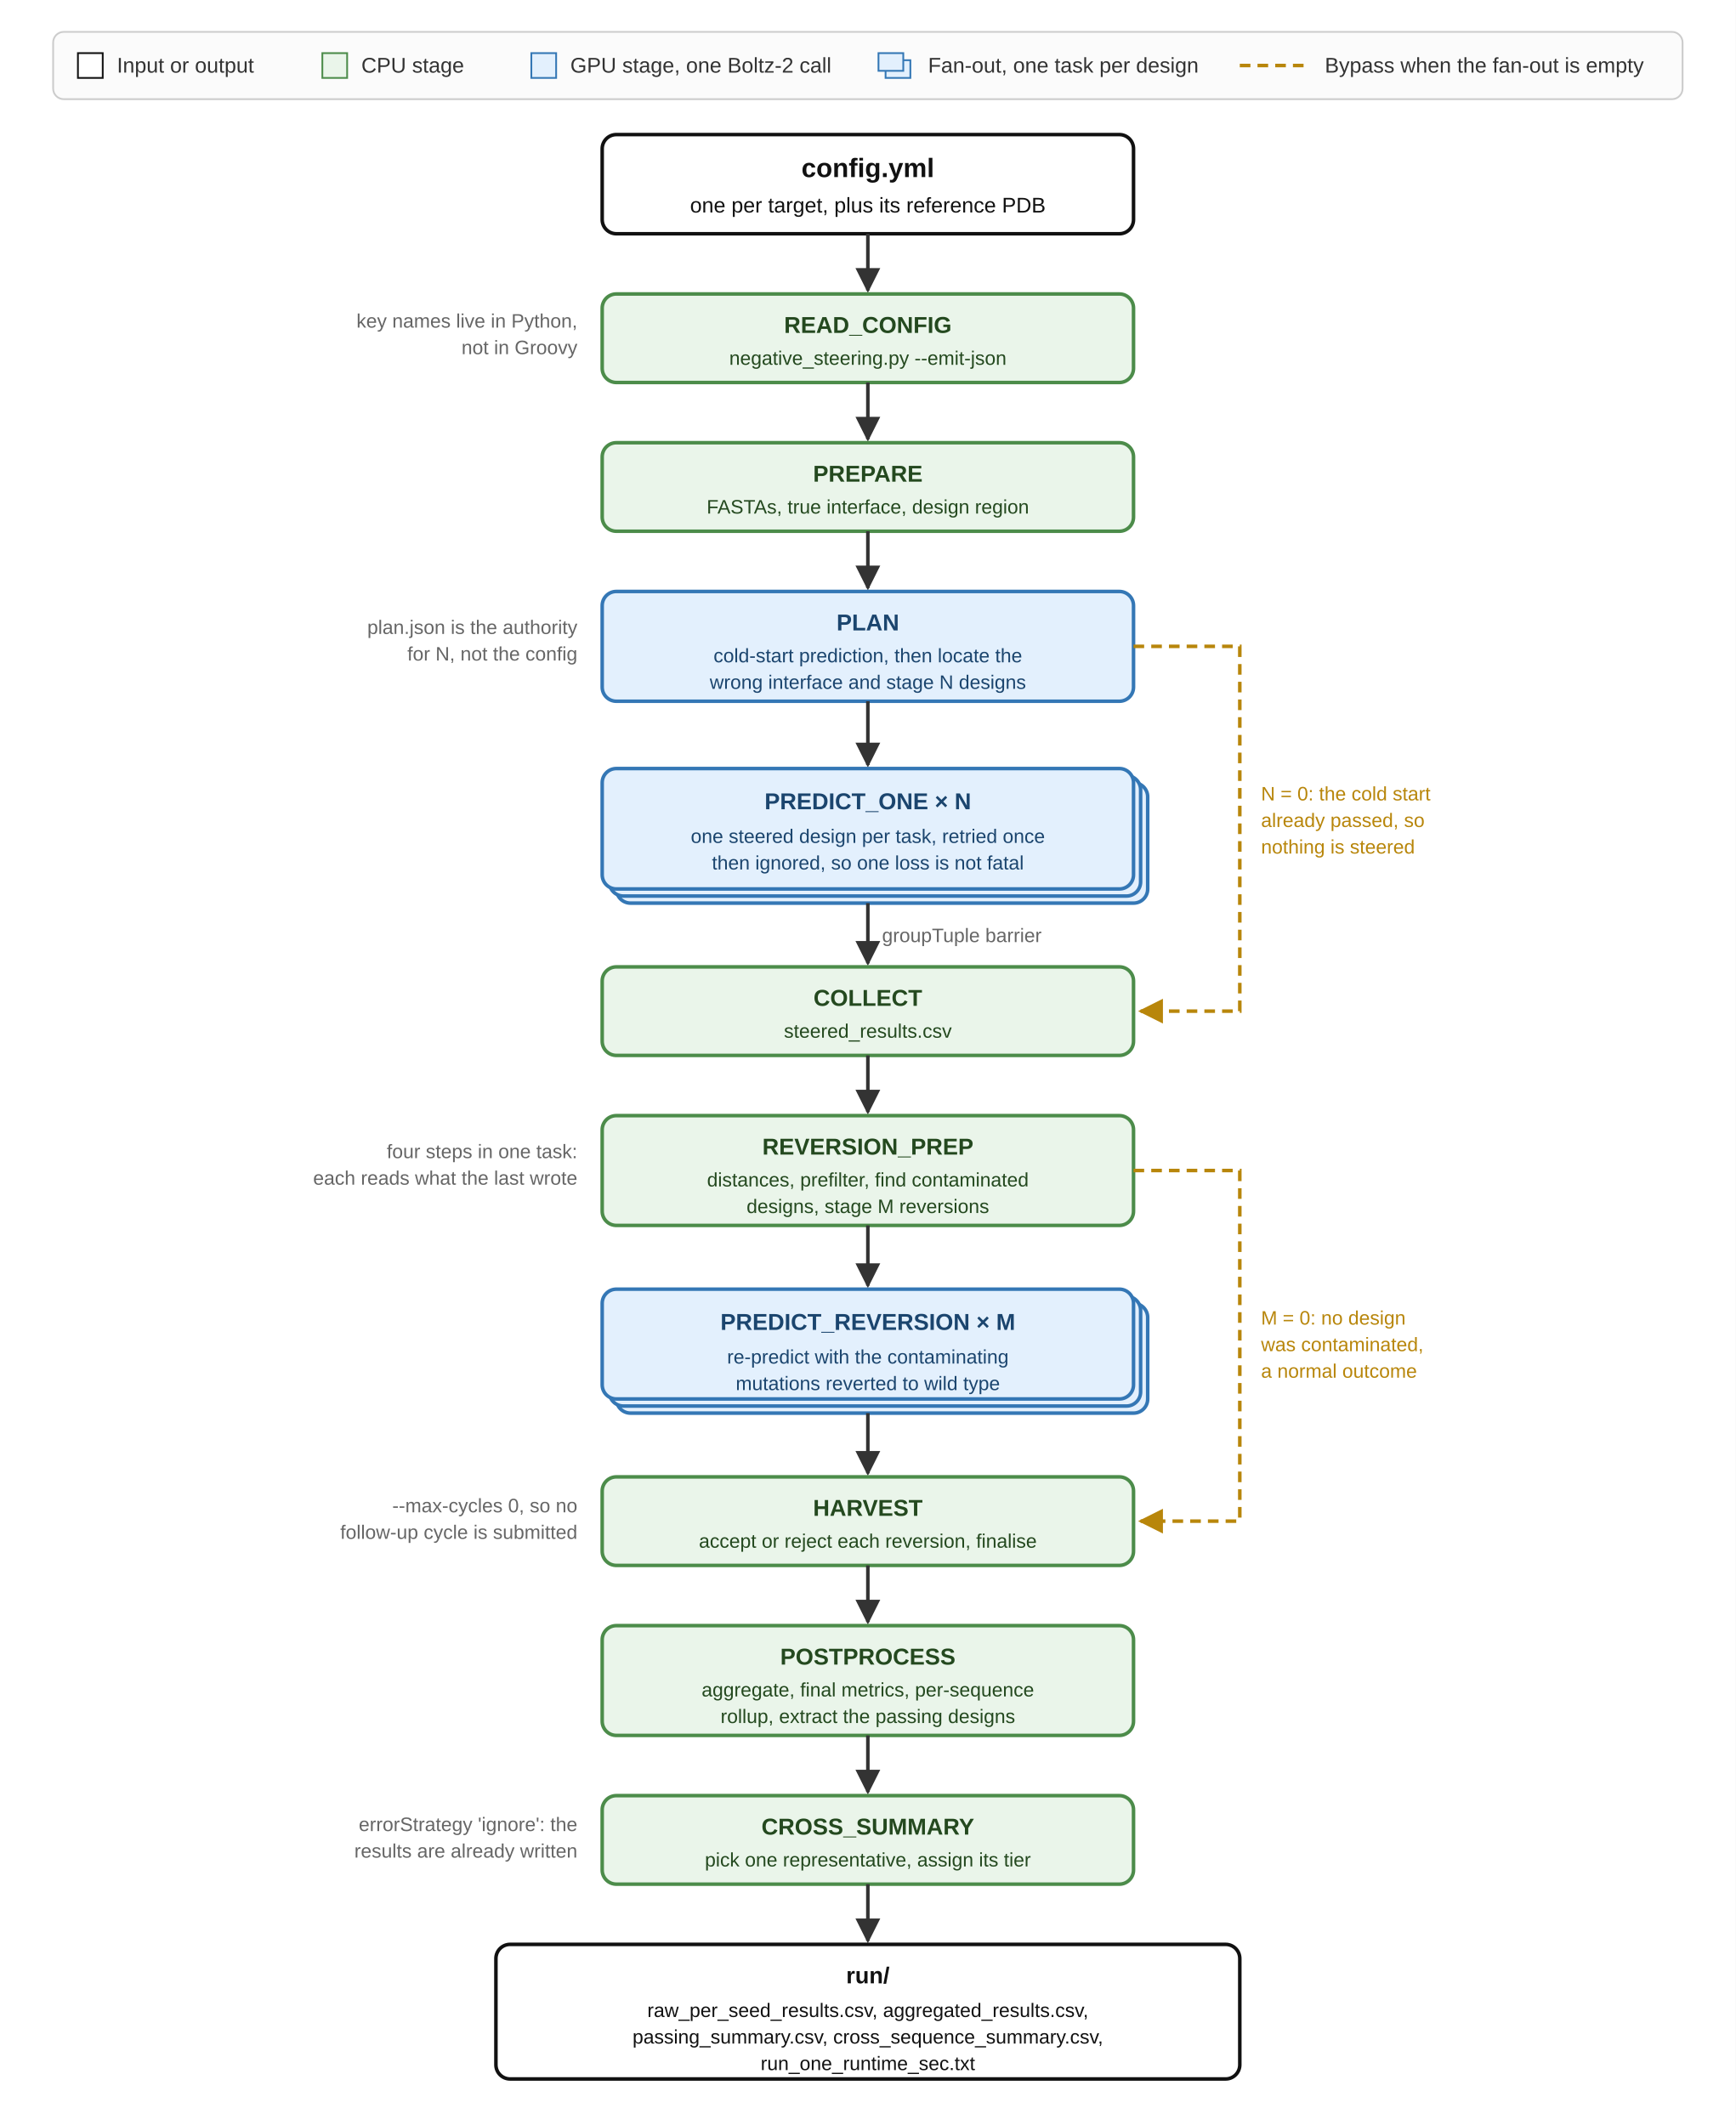
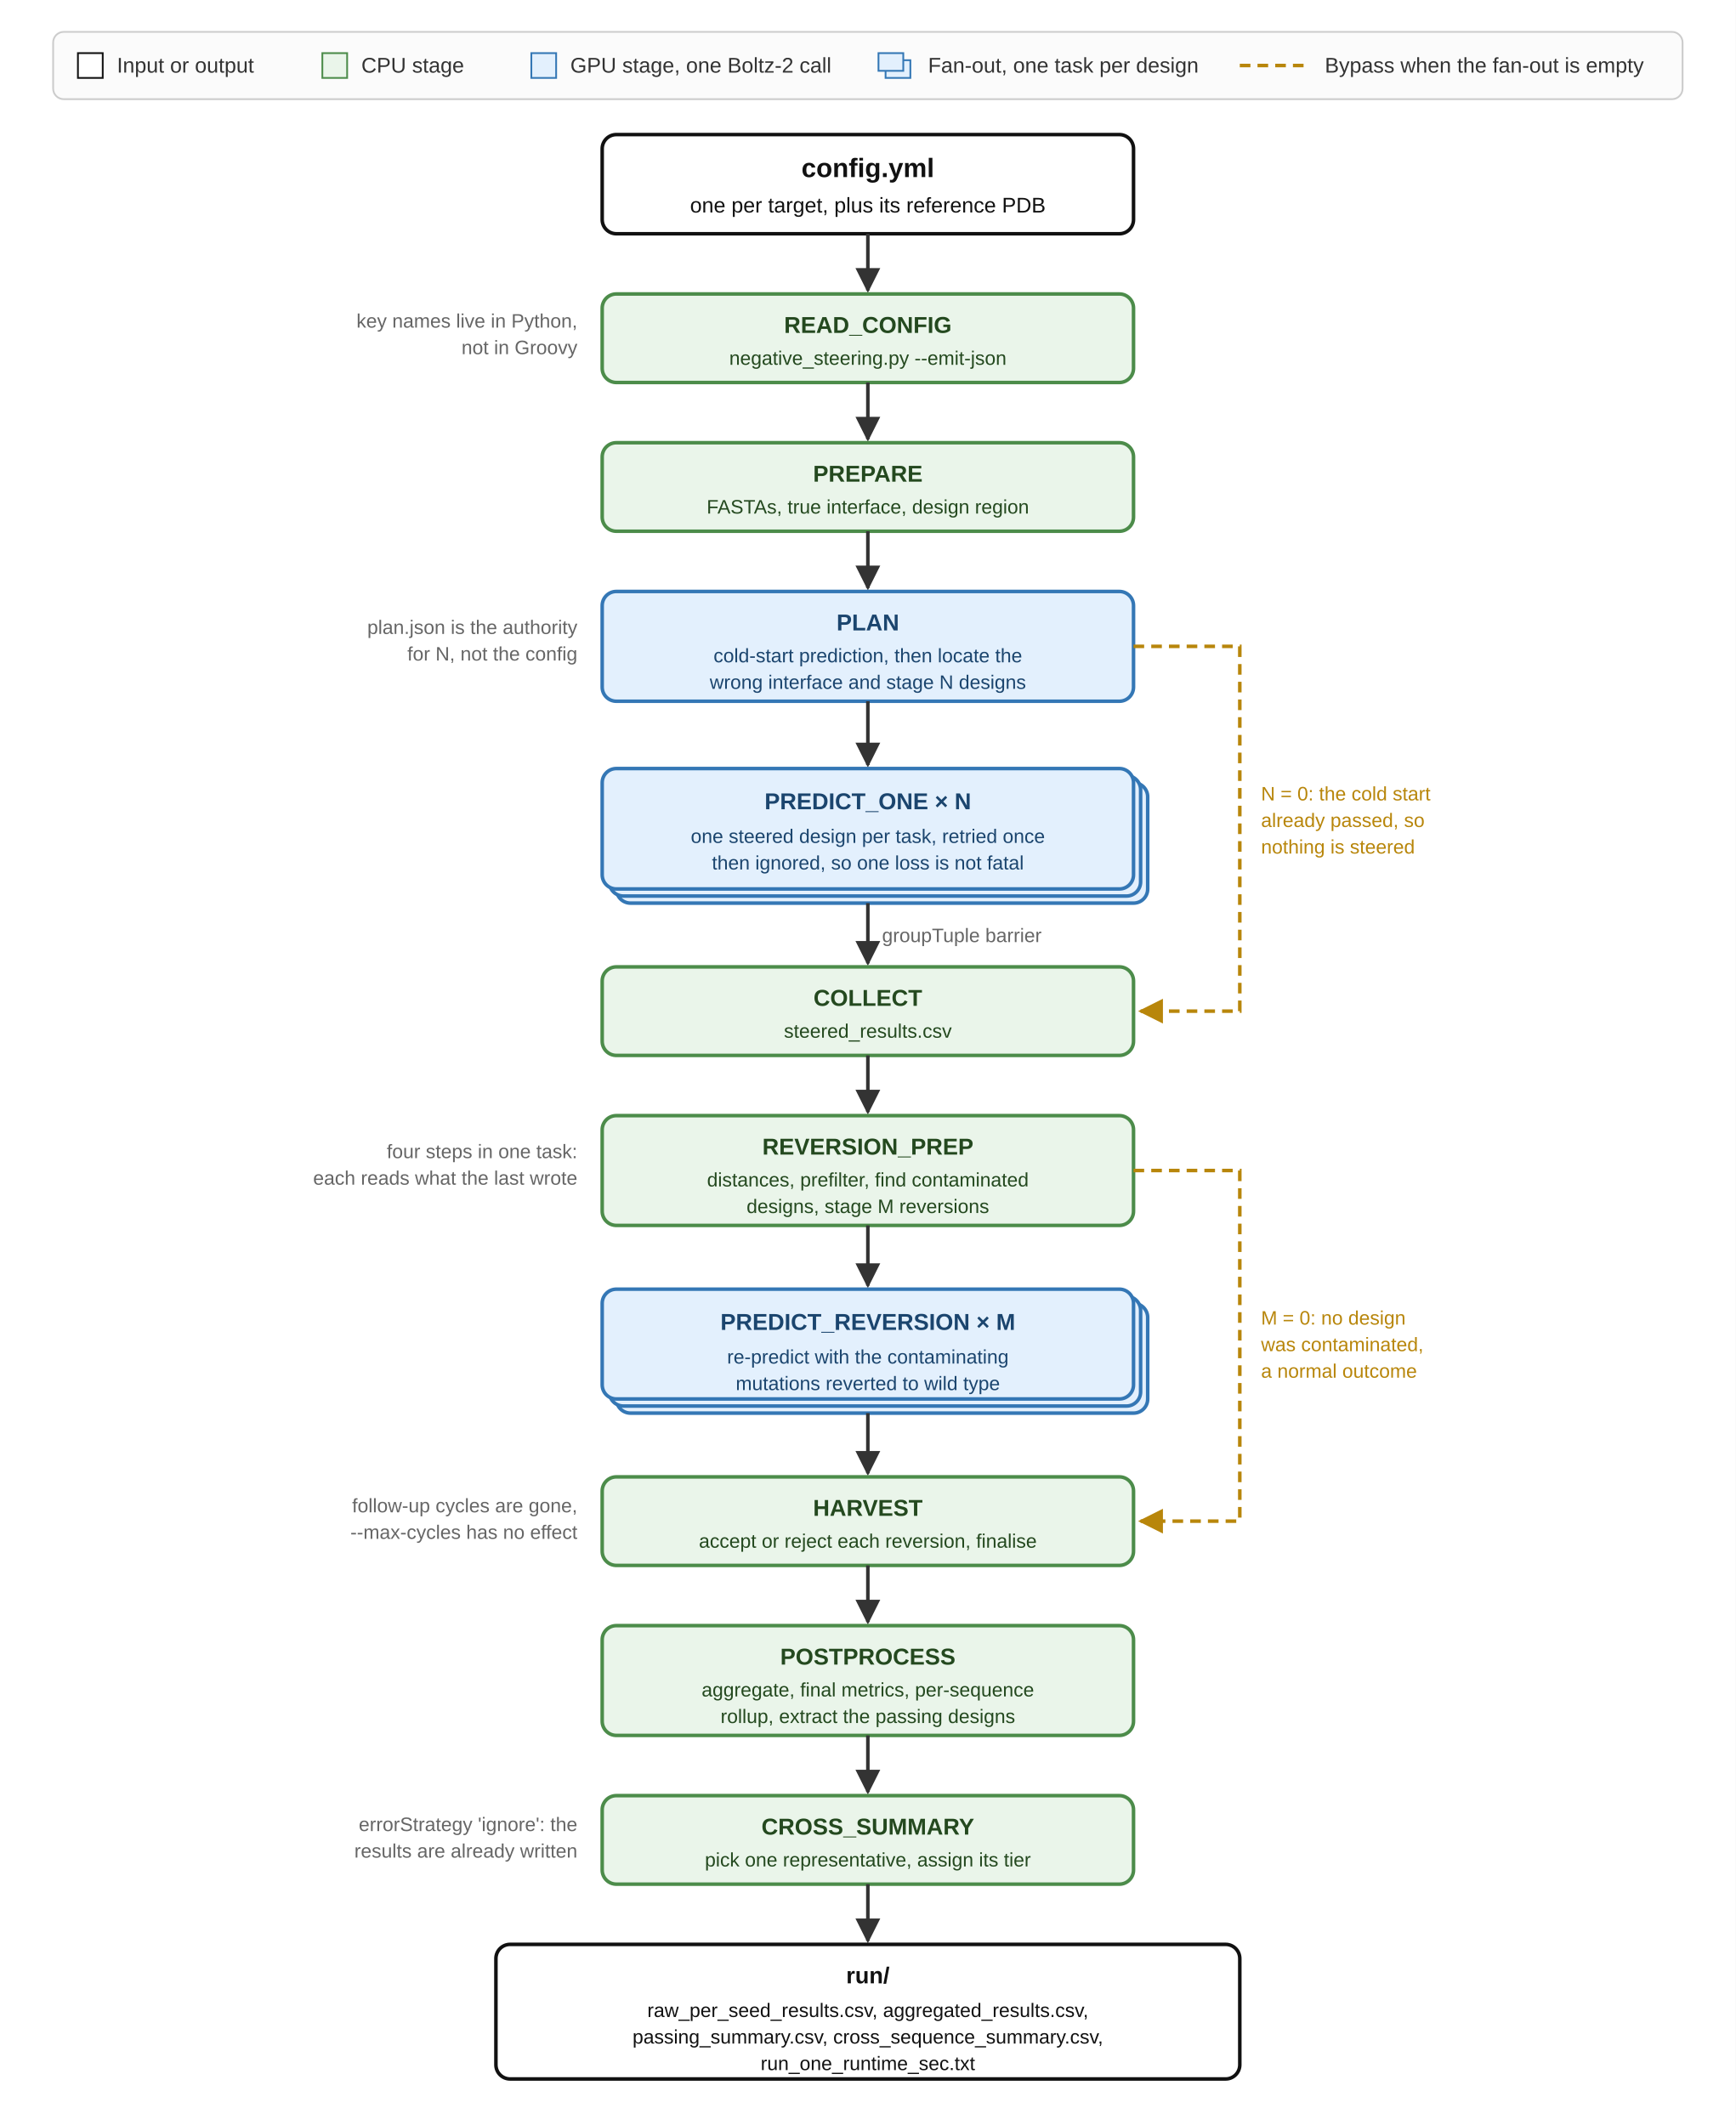
<svg xmlns="http://www.w3.org/2000/svg" viewBox="0 0 980 1200" width="980" height="1200" font-family="Arial, Helvetica, sans-serif">
  <defs>
    <marker id="arrow" viewBox="0 0 10 10" refX="9" refY="5" markerWidth="7" markerHeight="7" orient="auto-start-reverse">
      <path d="M 0 0 L 10 5 L 0 10 z" fill="#333333" />
    </marker>
    <marker id="arrowskip" viewBox="0 0 10 10" refX="9" refY="5" markerWidth="7" markerHeight="7" orient="auto-start-reverse">
      <path d="M 0 0 L 10 5 L 0 10 z" fill="#b8860b" />
    </marker>
  </defs>
  <rect x="0" y="0" width="980" height="1200" fill="#ffffff" />
  <g font-size="12" fill="#333333">
    <rect x="30" y="18" width="920" height="38" fill="#fbfbfb" stroke="#cccccc" stroke-width="1" rx="6" />
    <rect x="44" y="30" width="14" height="14" fill="#ffffff" stroke="#111111" />
    <text x="66" y="41">Input or output</text>
    <rect x="182" y="30" width="14" height="14" fill="#eaf5ea" stroke="#4c8c4a" />
    <text x="204" y="41">CPU stage</text>
    <rect x="300" y="30" width="14" height="14" fill="#e3f0fd" stroke="#3477b5" />
    <text x="322" y="41">GPU stage, one Boltz-2 call</text>
    <rect x="500" y="34" width="14" height="10" fill="#e3f0fd" stroke="#3477b5" />
    <rect x="496" y="30" width="14" height="10" fill="#e3f0fd" stroke="#3477b5" />
    <text x="524" y="41">Fan-out, one task per design</text>
    <line x1="700" y1="37" x2="740" y2="37" stroke="#b8860b" stroke-width="2" stroke-dasharray="6 4" />
    <text x="748" y="41">Bypass when the fan-out is empty</text>
  </g>
  <rect x="340" y="76" width="300" height="56" rx="8" fill="#ffffff" stroke="#111111" stroke-width="2" />
  <text x="490" y="100" text-anchor="middle" font-size="15" font-weight="bold" fill="#111111">config.yml</text>
  <text x="490" y="120" text-anchor="middle" font-size="12" fill="#111111">one per target, plus its reference PDB</text>
  <line x1="490" y1="132" x2="490" y2="164" stroke="#333333" stroke-width="2" marker-end="url(#arrow)" />
  <rect x="340" y="166" width="300" height="50" rx="8" fill="#eaf5ea" stroke="#4c8c4a" stroke-width="2" />
  <text x="490" y="188" text-anchor="middle" font-size="13" font-weight="bold" fill="#24491f">READ_CONFIG</text>
  <text x="490" y="206" text-anchor="middle" font-size="11" fill="#24491f">negative_steering.py --emit-json</text>
  <text x="326" y="185" text-anchor="end" font-size="11" fill="#666666">key names live in Python,</text>
  <text x="326" y="200" text-anchor="end" font-size="11" fill="#666666">not in Groovy</text>
  <line x1="490" y1="216" x2="490" y2="248" stroke="#333333" stroke-width="2" marker-end="url(#arrow)" />
  <rect x="340" y="250" width="300" height="50" rx="8" fill="#eaf5ea" stroke="#4c8c4a" stroke-width="2" />
  <text x="490" y="272" text-anchor="middle" font-size="13" font-weight="bold" fill="#24491f">PREPARE</text>
  <text x="490" y="290" text-anchor="middle" font-size="11" fill="#24491f">FASTAs, true interface, design region</text>
  <line x1="490" y1="300" x2="490" y2="332" stroke="#333333" stroke-width="2" marker-end="url(#arrow)" />
  <rect x="340" y="334" width="300" height="62" rx="8" fill="#e3f0fd" stroke="#3477b5" stroke-width="2" />
  <text x="490" y="356" text-anchor="middle" font-size="13" font-weight="bold" fill="#1b456e">PLAN</text>
  <text x="490" y="374" text-anchor="middle" font-size="11" fill="#1b456e">cold-start prediction, then locate the</text>
  <text x="490" y="389" text-anchor="middle" font-size="11" fill="#1b456e">wrong interface and stage N designs</text>
  <text x="326" y="358" text-anchor="end" font-size="11" fill="#666666">plan.json is the authority</text>
  <text x="326" y="373" text-anchor="end" font-size="11" fill="#666666">for N, not the config</text>
  <line x1="490" y1="396" x2="490" y2="432" stroke="#333333" stroke-width="2" marker-end="url(#arrow)" />
  <rect x="348" y="442" width="300" height="68" rx="8" fill="#e3f0fd" stroke="#3477b5" stroke-width="2" />
  <rect x="344" y="438" width="300" height="68" rx="8" fill="#e3f0fd" stroke="#3477b5" stroke-width="2" />
  <rect x="340" y="434" width="300" height="68" rx="8" fill="#e3f0fd" stroke="#3477b5" stroke-width="2" />
  <text x="490" y="457" text-anchor="middle" font-size="13" font-weight="bold" fill="#1b456e">PREDICT_ONE × N</text>
  <text x="490" y="476" text-anchor="middle" font-size="11" fill="#1b456e">one steered design per task, retried once</text>
  <text x="490" y="491" text-anchor="middle" font-size="11" fill="#1b456e">then ignored, so one loss is not fatal</text>
  <line x1="490" y1="510" x2="490" y2="544" stroke="#333333" stroke-width="2" marker-end="url(#arrow)" />
  <text x="498" y="532" font-size="11" fill="#666666">groupTuple barrier</text>
  <path d="M 640 365 L 700 365 L 700 571 L 644 571" fill="none" stroke="#b8860b" stroke-width="2" stroke-dasharray="6 4" marker-end="url(#arrowskip)" />
  <text x="712" y="452" font-size="11" fill="#b8860b">N = 0: the cold start</text>
  <text x="712" y="467" font-size="11" fill="#b8860b">already passed, so</text>
  <text x="712" y="482" font-size="11" fill="#b8860b">nothing is steered</text>
  <rect x="340" y="546" width="300" height="50" rx="8" fill="#eaf5ea" stroke="#4c8c4a" stroke-width="2" />
  <text x="490" y="568" text-anchor="middle" font-size="13" font-weight="bold" fill="#24491f">COLLECT</text>
  <text x="490" y="586" text-anchor="middle" font-size="11" fill="#24491f">steered_results.csv</text>
  <line x1="490" y1="596" x2="490" y2="628" stroke="#333333" stroke-width="2" marker-end="url(#arrow)" />
  <rect x="340" y="630" width="300" height="62" rx="8" fill="#eaf5ea" stroke="#4c8c4a" stroke-width="2" />
  <text x="490" y="652" text-anchor="middle" font-size="13" font-weight="bold" fill="#24491f">REVERSION_PREP</text>
  <text x="490" y="670" text-anchor="middle" font-size="11" fill="#24491f">distances, prefilter, find contaminated</text>
  <text x="490" y="685" text-anchor="middle" font-size="11" fill="#24491f">designs, stage M reversions</text>
  <text x="326" y="654" text-anchor="end" font-size="11" fill="#666666">four steps in one task:</text>
  <text x="326" y="669" text-anchor="end" font-size="11" fill="#666666">each reads what the last wrote</text>
  <line x1="490" y1="692" x2="490" y2="726" stroke="#333333" stroke-width="2" marker-end="url(#arrow)" />
  <rect x="348" y="736" width="300" height="62" rx="8" fill="#e3f0fd" stroke="#3477b5" stroke-width="2" />
  <rect x="344" y="732" width="300" height="62" rx="8" fill="#e3f0fd" stroke="#3477b5" stroke-width="2" />
  <rect x="340" y="728" width="300" height="62" rx="8" fill="#e3f0fd" stroke="#3477b5" stroke-width="2" />
  <text x="490" y="751" text-anchor="middle" font-size="13" font-weight="bold" fill="#1b456e">PREDICT_REVERSION × M</text>
  <text x="490" y="770" text-anchor="middle" font-size="11" fill="#1b456e">re-predict with the contaminating</text>
  <text x="490" y="785" text-anchor="middle" font-size="11" fill="#1b456e">mutations reverted to wild type</text>
  <line x1="490" y1="798" x2="490" y2="832" stroke="#333333" stroke-width="2" marker-end="url(#arrow)" />
  <path d="M 640 661 L 700 661 L 700 859 L 644 859" fill="none" stroke="#b8860b" stroke-width="2" stroke-dasharray="6 4" marker-end="url(#arrowskip)" />
  <text x="712" y="748" font-size="11" fill="#b8860b">M = 0: no design</text>
  <text x="712" y="763" font-size="11" fill="#b8860b">was contaminated,</text>
  <text x="712" y="778" font-size="11" fill="#b8860b">a normal outcome</text>
  <rect x="340" y="834" width="300" height="50" rx="8" fill="#eaf5ea" stroke="#4c8c4a" stroke-width="2" />
  <text x="490" y="856" text-anchor="middle" font-size="13" font-weight="bold" fill="#24491f">HARVEST</text>
  <text x="490" y="874" text-anchor="middle" font-size="11" fill="#24491f">accept or reject each reversion, finalise</text>
-   <text x="326" y="854" text-anchor="end" font-size="11" fill="#666666">--max-cycles 0, so no</text>
-   <text x="326" y="869" text-anchor="end" font-size="11" fill="#666666">follow-up cycle is submitted</text>
+   <text x="326" y="854" text-anchor="end" font-size="11" fill="#666666">follow-up cycles are gone,</text>
+   <text x="326" y="869" text-anchor="end" font-size="11" fill="#666666">--max-cycles has no effect</text>
  <line x1="490" y1="884" x2="490" y2="916" stroke="#333333" stroke-width="2" marker-end="url(#arrow)" />
  <rect x="340" y="918" width="300" height="62" rx="8" fill="#eaf5ea" stroke="#4c8c4a" stroke-width="2" />
  <text x="490" y="940" text-anchor="middle" font-size="13" font-weight="bold" fill="#24491f">POSTPROCESS</text>
  <text x="490" y="958" text-anchor="middle" font-size="11" fill="#24491f">aggregate, final metrics, per-sequence</text>
  <text x="490" y="973" text-anchor="middle" font-size="11" fill="#24491f">rollup, extract the passing designs</text>
  <line x1="490" y1="980" x2="490" y2="1012" stroke="#333333" stroke-width="2" marker-end="url(#arrow)" />
  <rect x="340" y="1014" width="300" height="50" rx="8" fill="#eaf5ea" stroke="#4c8c4a" stroke-width="2" />
  <text x="490" y="1036" text-anchor="middle" font-size="13" font-weight="bold" fill="#24491f">CROSS_SUMMARY</text>
  <text x="490" y="1054" text-anchor="middle" font-size="11" fill="#24491f">pick one representative, assign its tier</text>
  <text x="326" y="1034" text-anchor="end" font-size="11" fill="#666666">errorStrategy 'ignore': the</text>
  <text x="326" y="1049" text-anchor="end" font-size="11" fill="#666666">results are already written</text>
  <line x1="490" y1="1064" x2="490" y2="1096" stroke="#333333" stroke-width="2" marker-end="url(#arrow)" />
  <rect x="280" y="1098" width="420" height="76" rx="8" fill="#ffffff" stroke="#111111" stroke-width="2" />
  <text x="490" y="1120" text-anchor="middle" font-size="13" font-weight="bold" fill="#111111">run/</text>
  <text x="490" y="1139" text-anchor="middle" font-size="11" fill="#111111">raw_per_seed_results.csv, aggregated_results.csv,</text>
  <text x="490" y="1154" text-anchor="middle" font-size="11" fill="#111111">passing_summary.csv, cross_sequence_summary.csv,</text>
  <text x="490" y="1169" text-anchor="middle" font-size="11" fill="#111111">run_one_runtime_sec.txt</text>
</svg>
